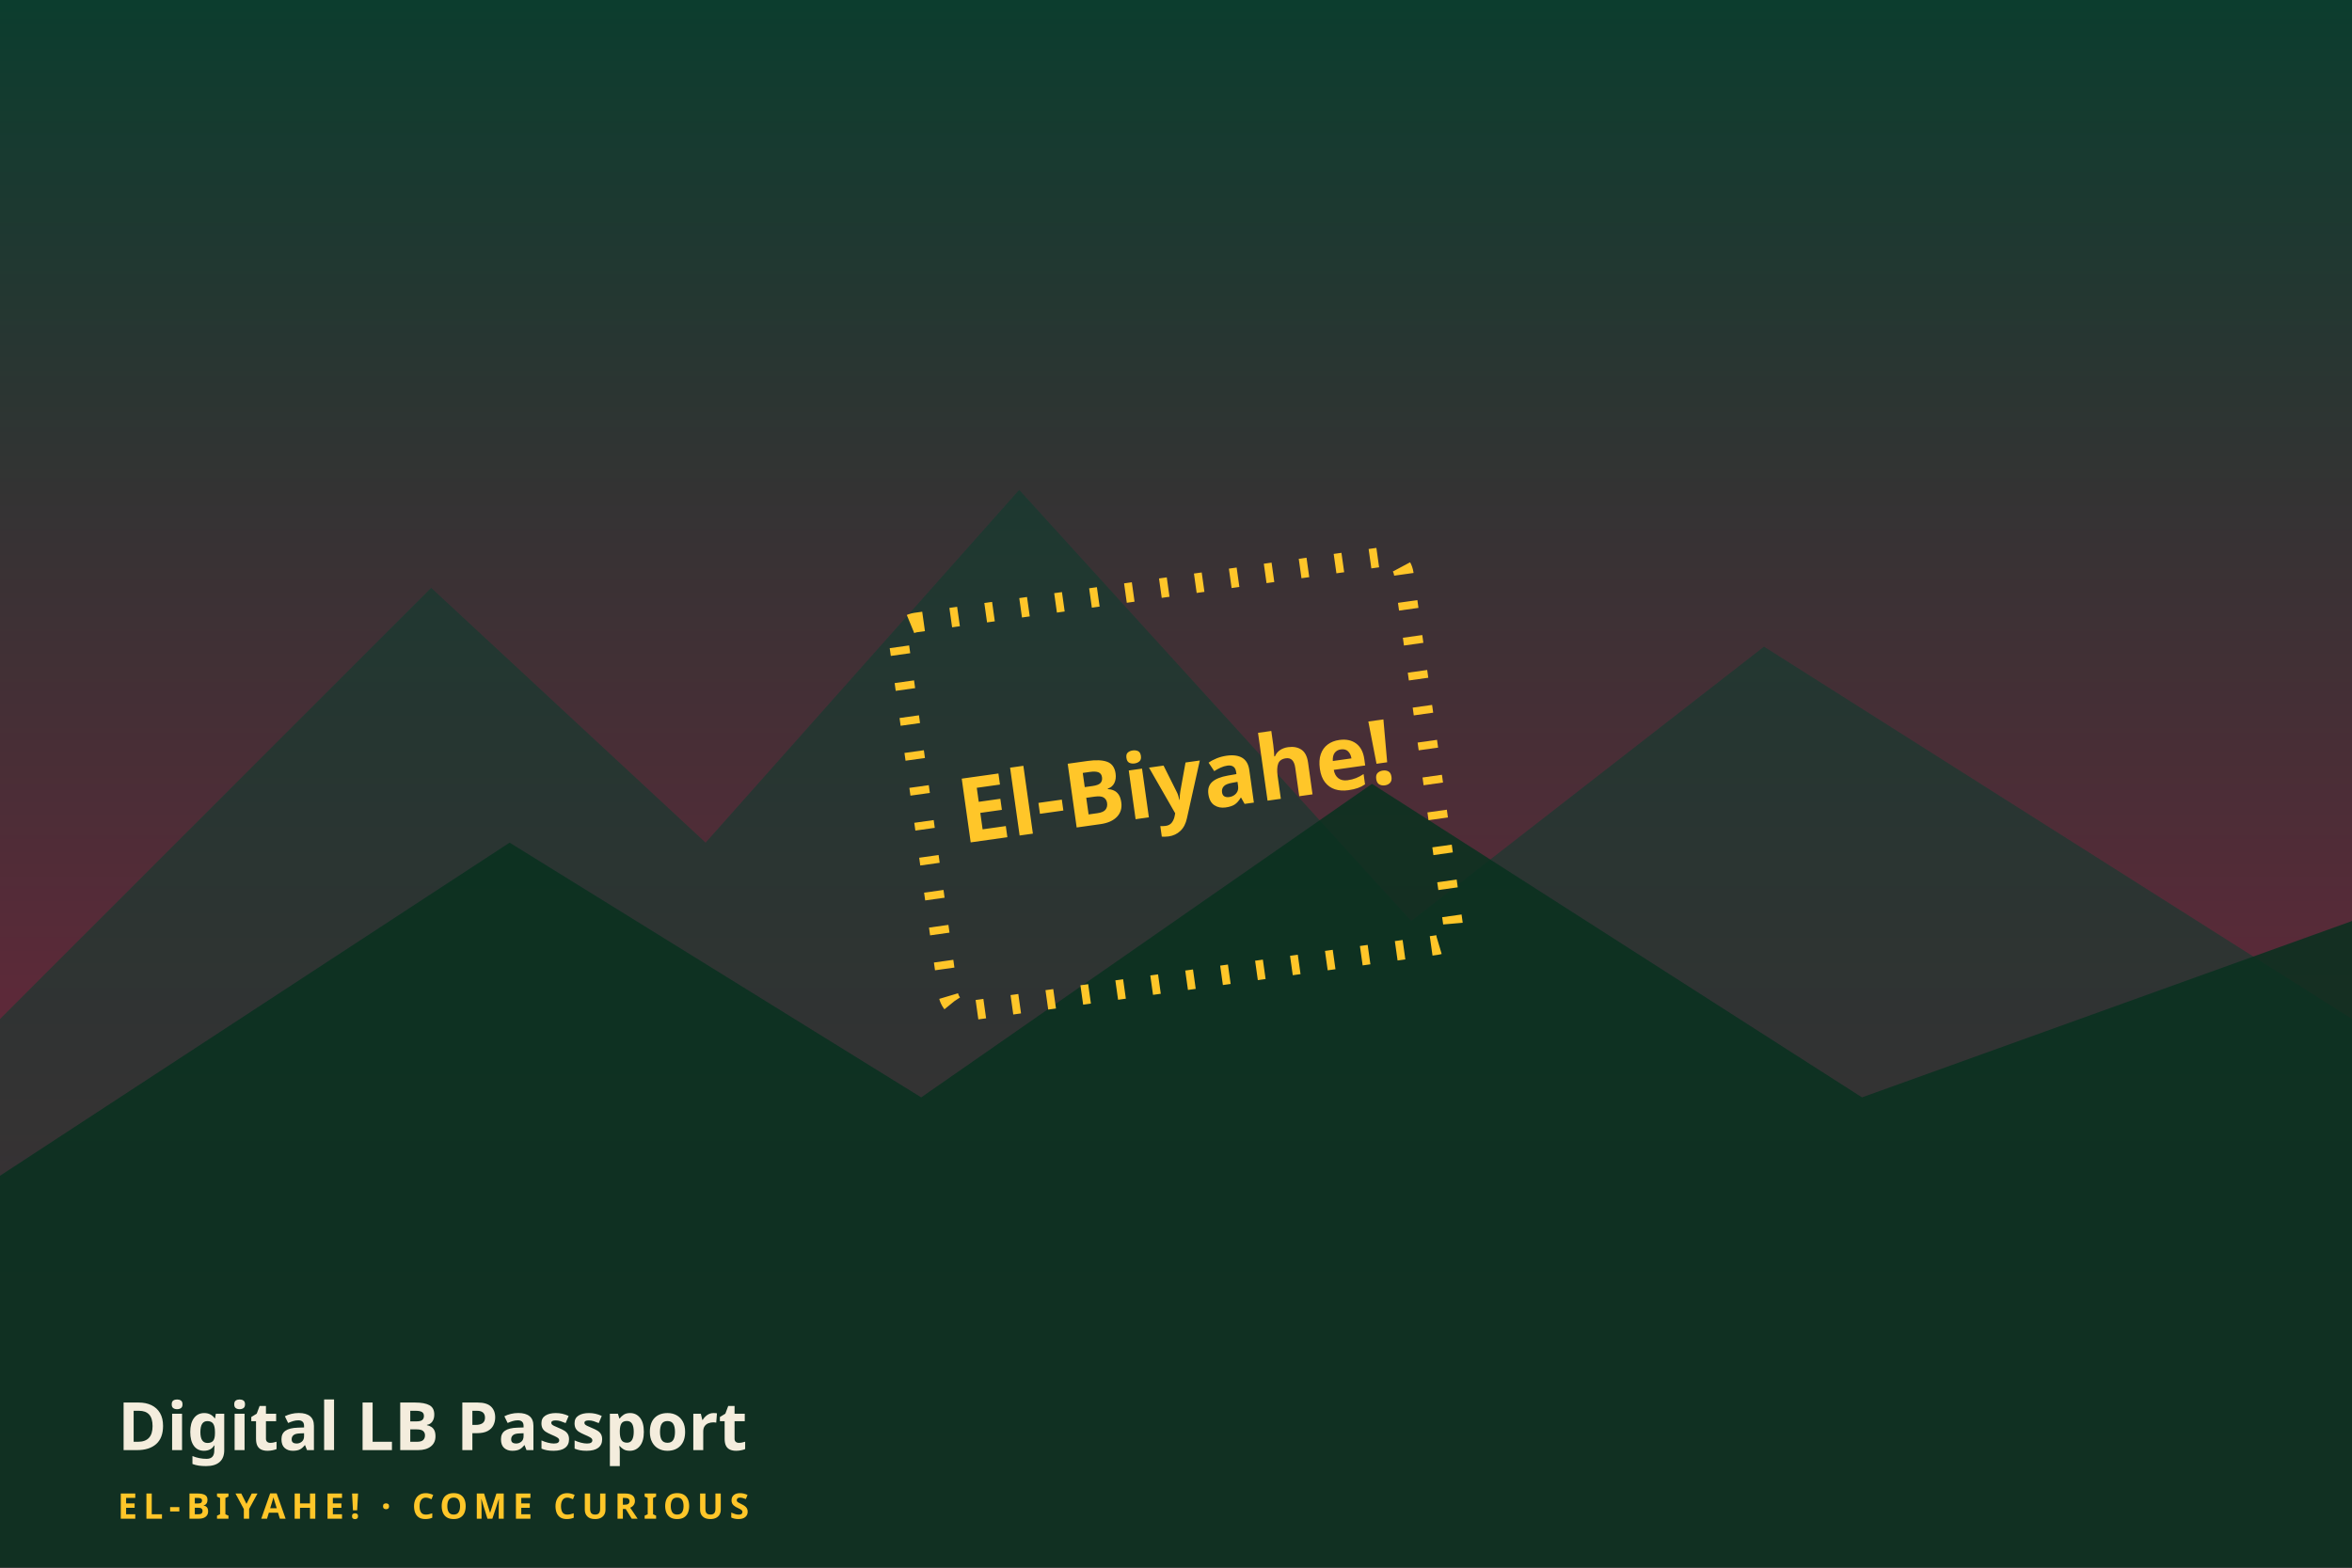
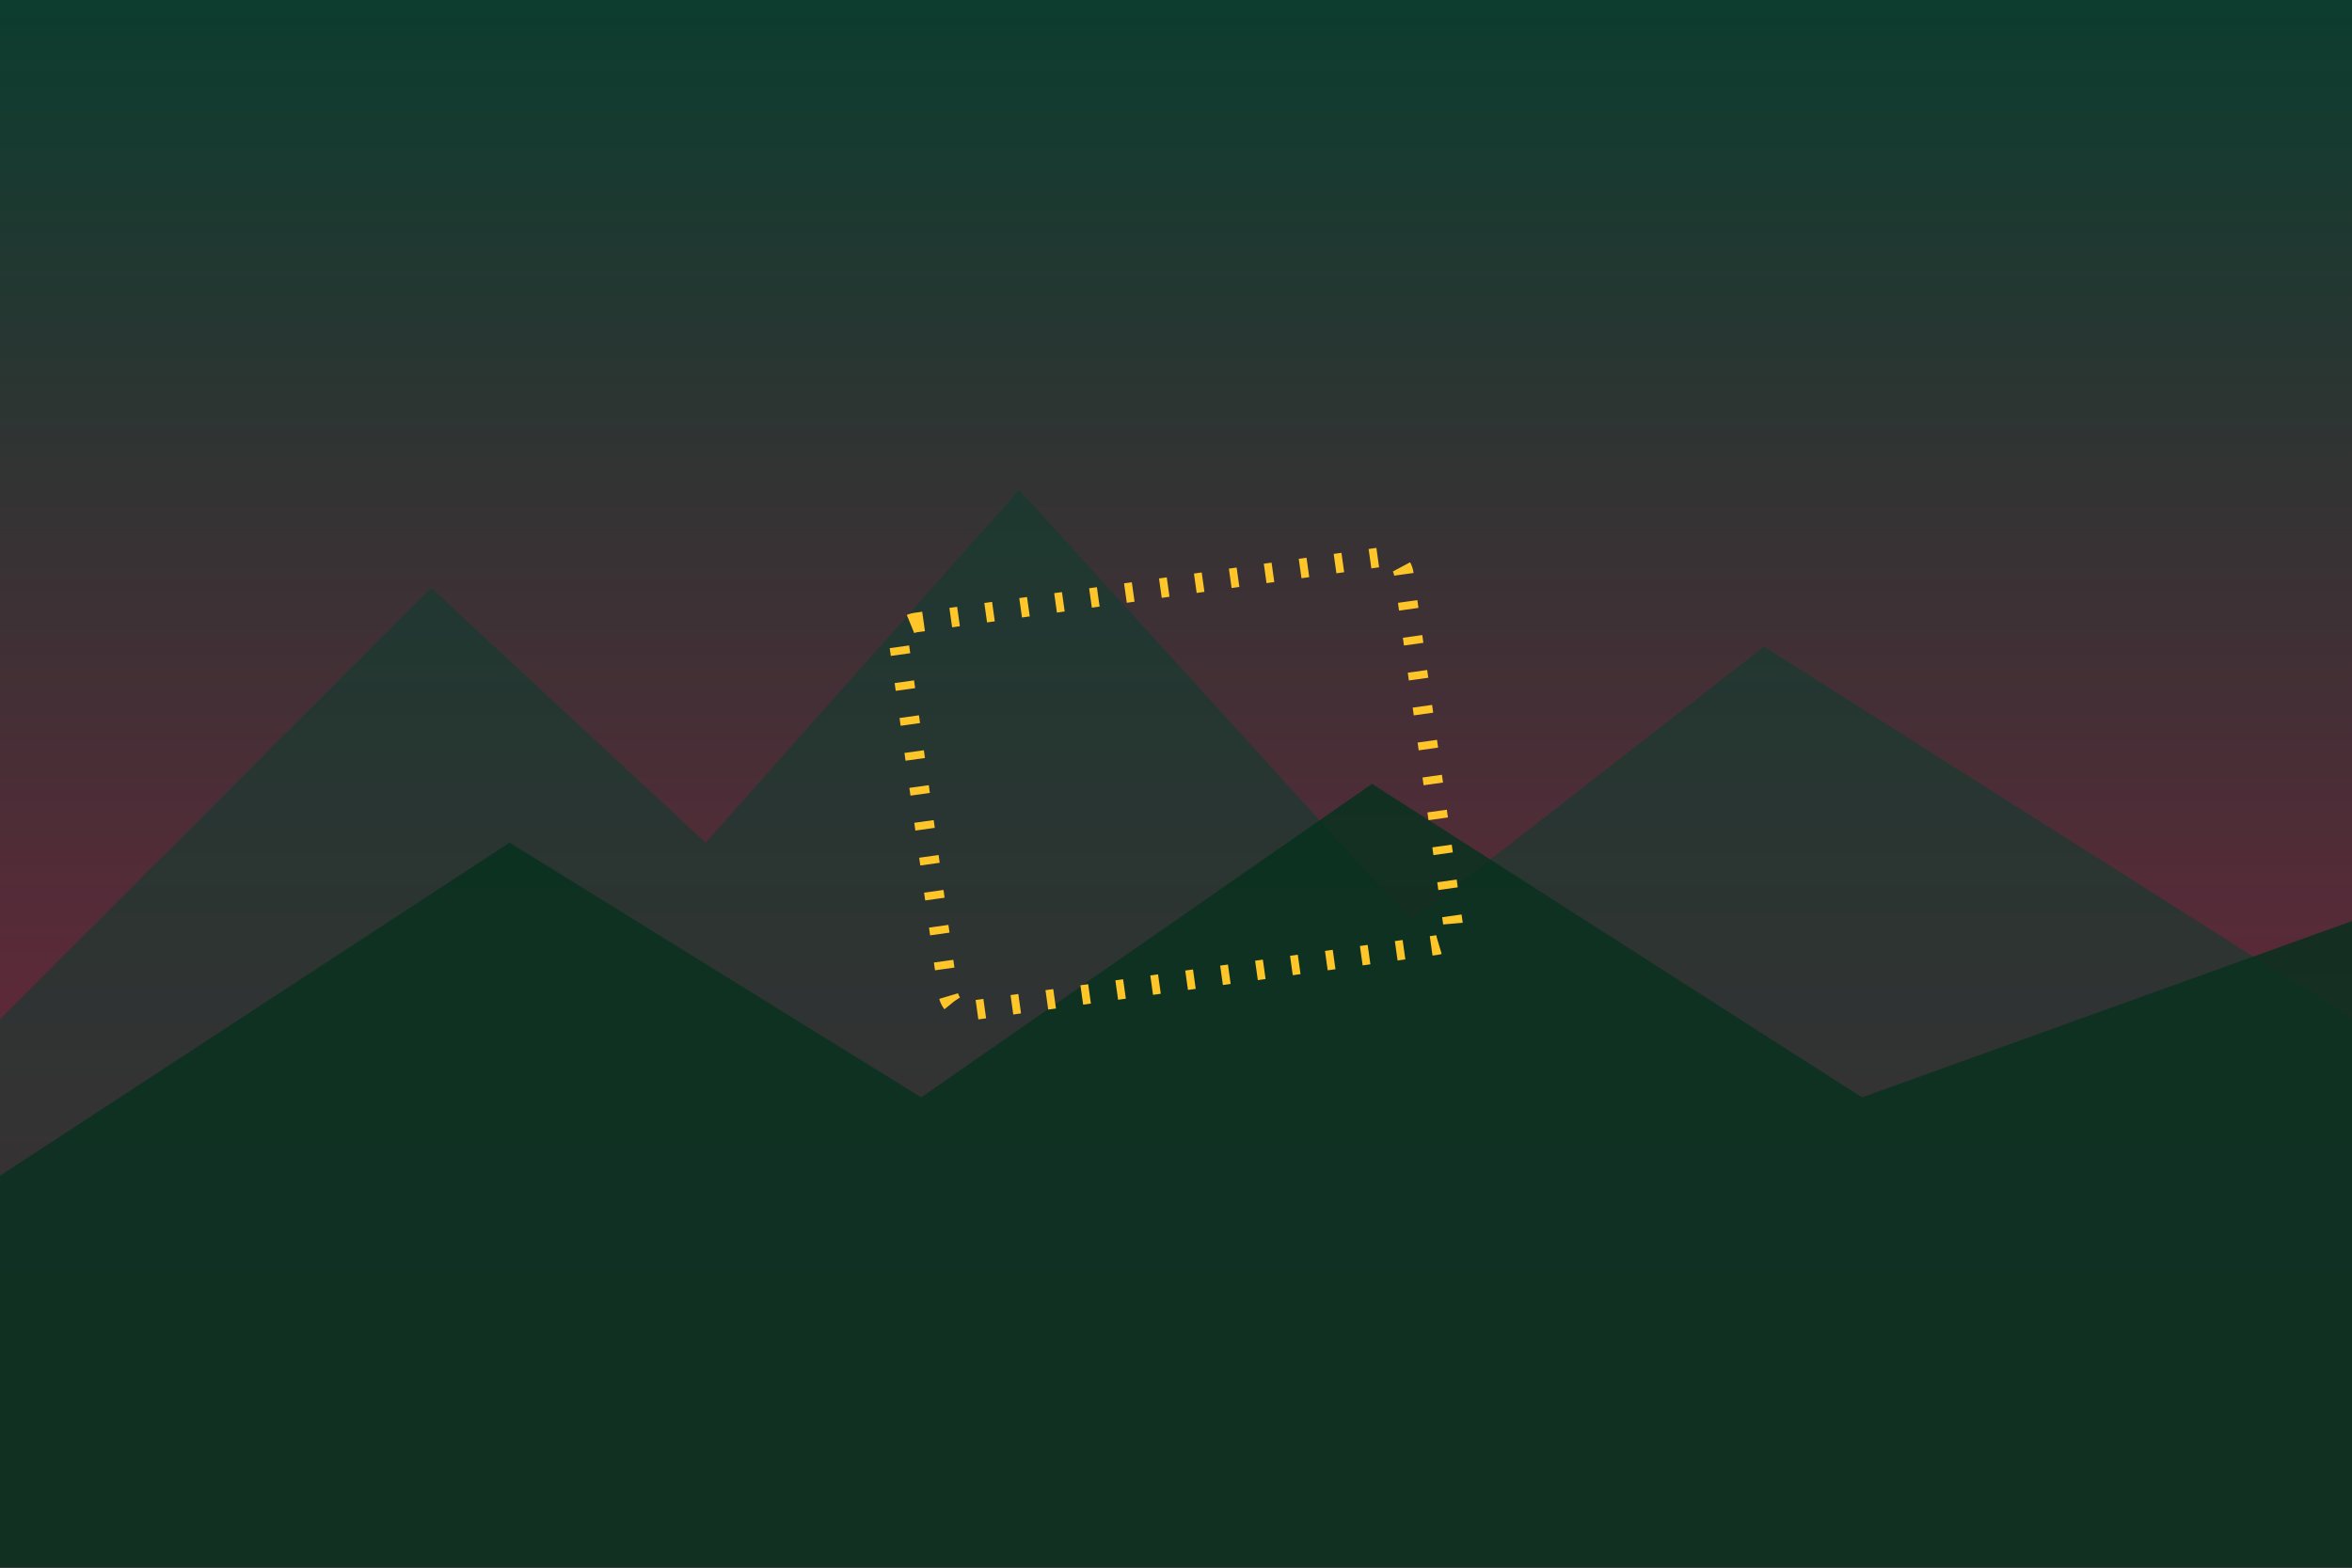
- <svg xmlns="http://www.w3.org/2000/svg" width="1200" height="800" viewBox="0 0 1200 800" font-family="Poppins,Segoe UI,sans-serif">
+ <svg xmlns="http://www.w3.org/2000/svg" width="1200" height="800" viewBox="0 0 1200 800" font-family="system-ui,sans-serif">
  <defs>
    <linearGradient id="sky" x1="0" y1="0" x2="0" y2="1">
      <stop offset="0" stop-color="#0B3D2E" />
      <stop offset="1" stop-color="#8B1E3F" />
    </linearGradient>
  </defs>
  <rect width="1200" height="800" fill="url(#sky)" />
  <path d="M0 520 L220 300 L360 430 L520 250 L720 470 L900 330 L1200 520 L1200 800 L0 800 Z" fill="#0B3D2E" opacity="0.55" />
  <path d="M0 600 L260 430 L470 560 L700 400 L950 560 L1200 470 L1200 800 L0 800 Z" fill="#08301F" opacity="0.85" />
  <g transform="rotate(-8 600 400)">
    <rect x="470" y="300" width="260" height="200" rx="10" fill="none" stroke="#FFC629" stroke-width="10" stroke-dasharray="4 14" />
-     <text x="600" y="415" fill="#FFC629" font-size="46" font-weight="800" text-anchor="middle">El-Biyahe!</text>
  </g>
-   <text x="60" y="740" fill="#FFF7E6" font-size="34" font-weight="700" opacity="0.95">Digital LB Passport</text>
-   <text x="60" y="775" fill="#FFC629" font-size="18" font-weight="600" letter-spacing="3">EL-BIYAHE! · COME CURIOUS</text>
</svg>
